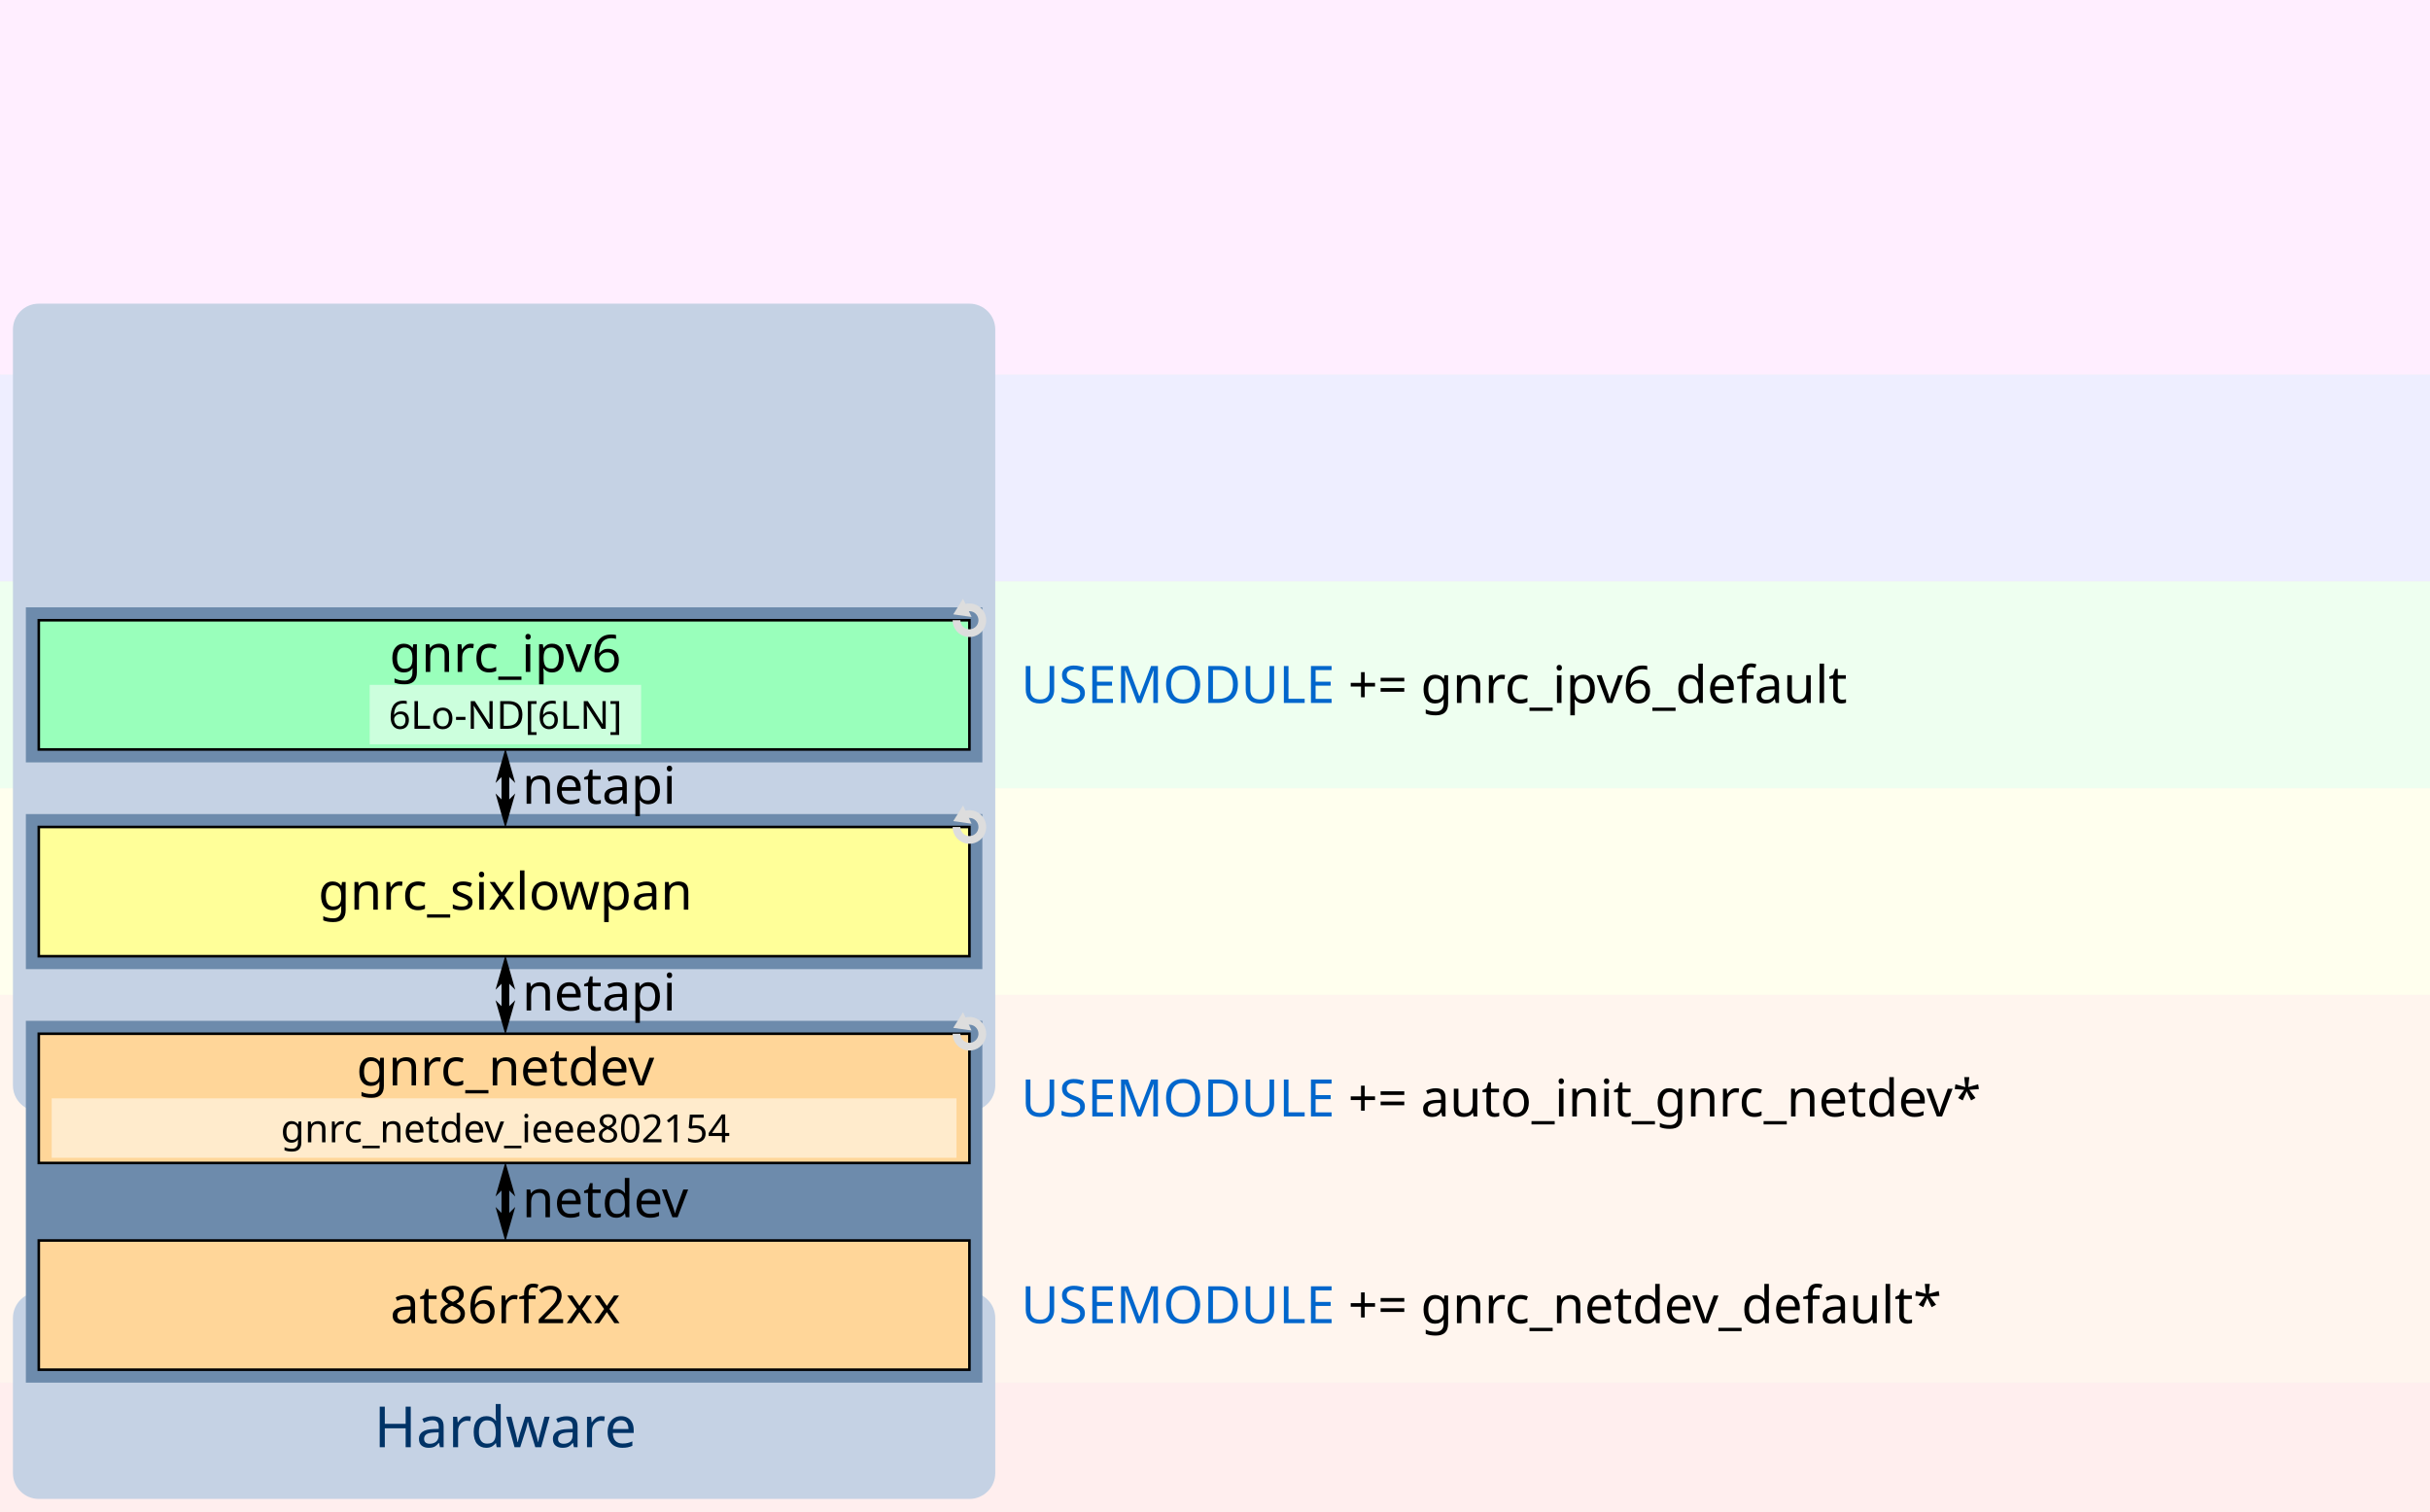
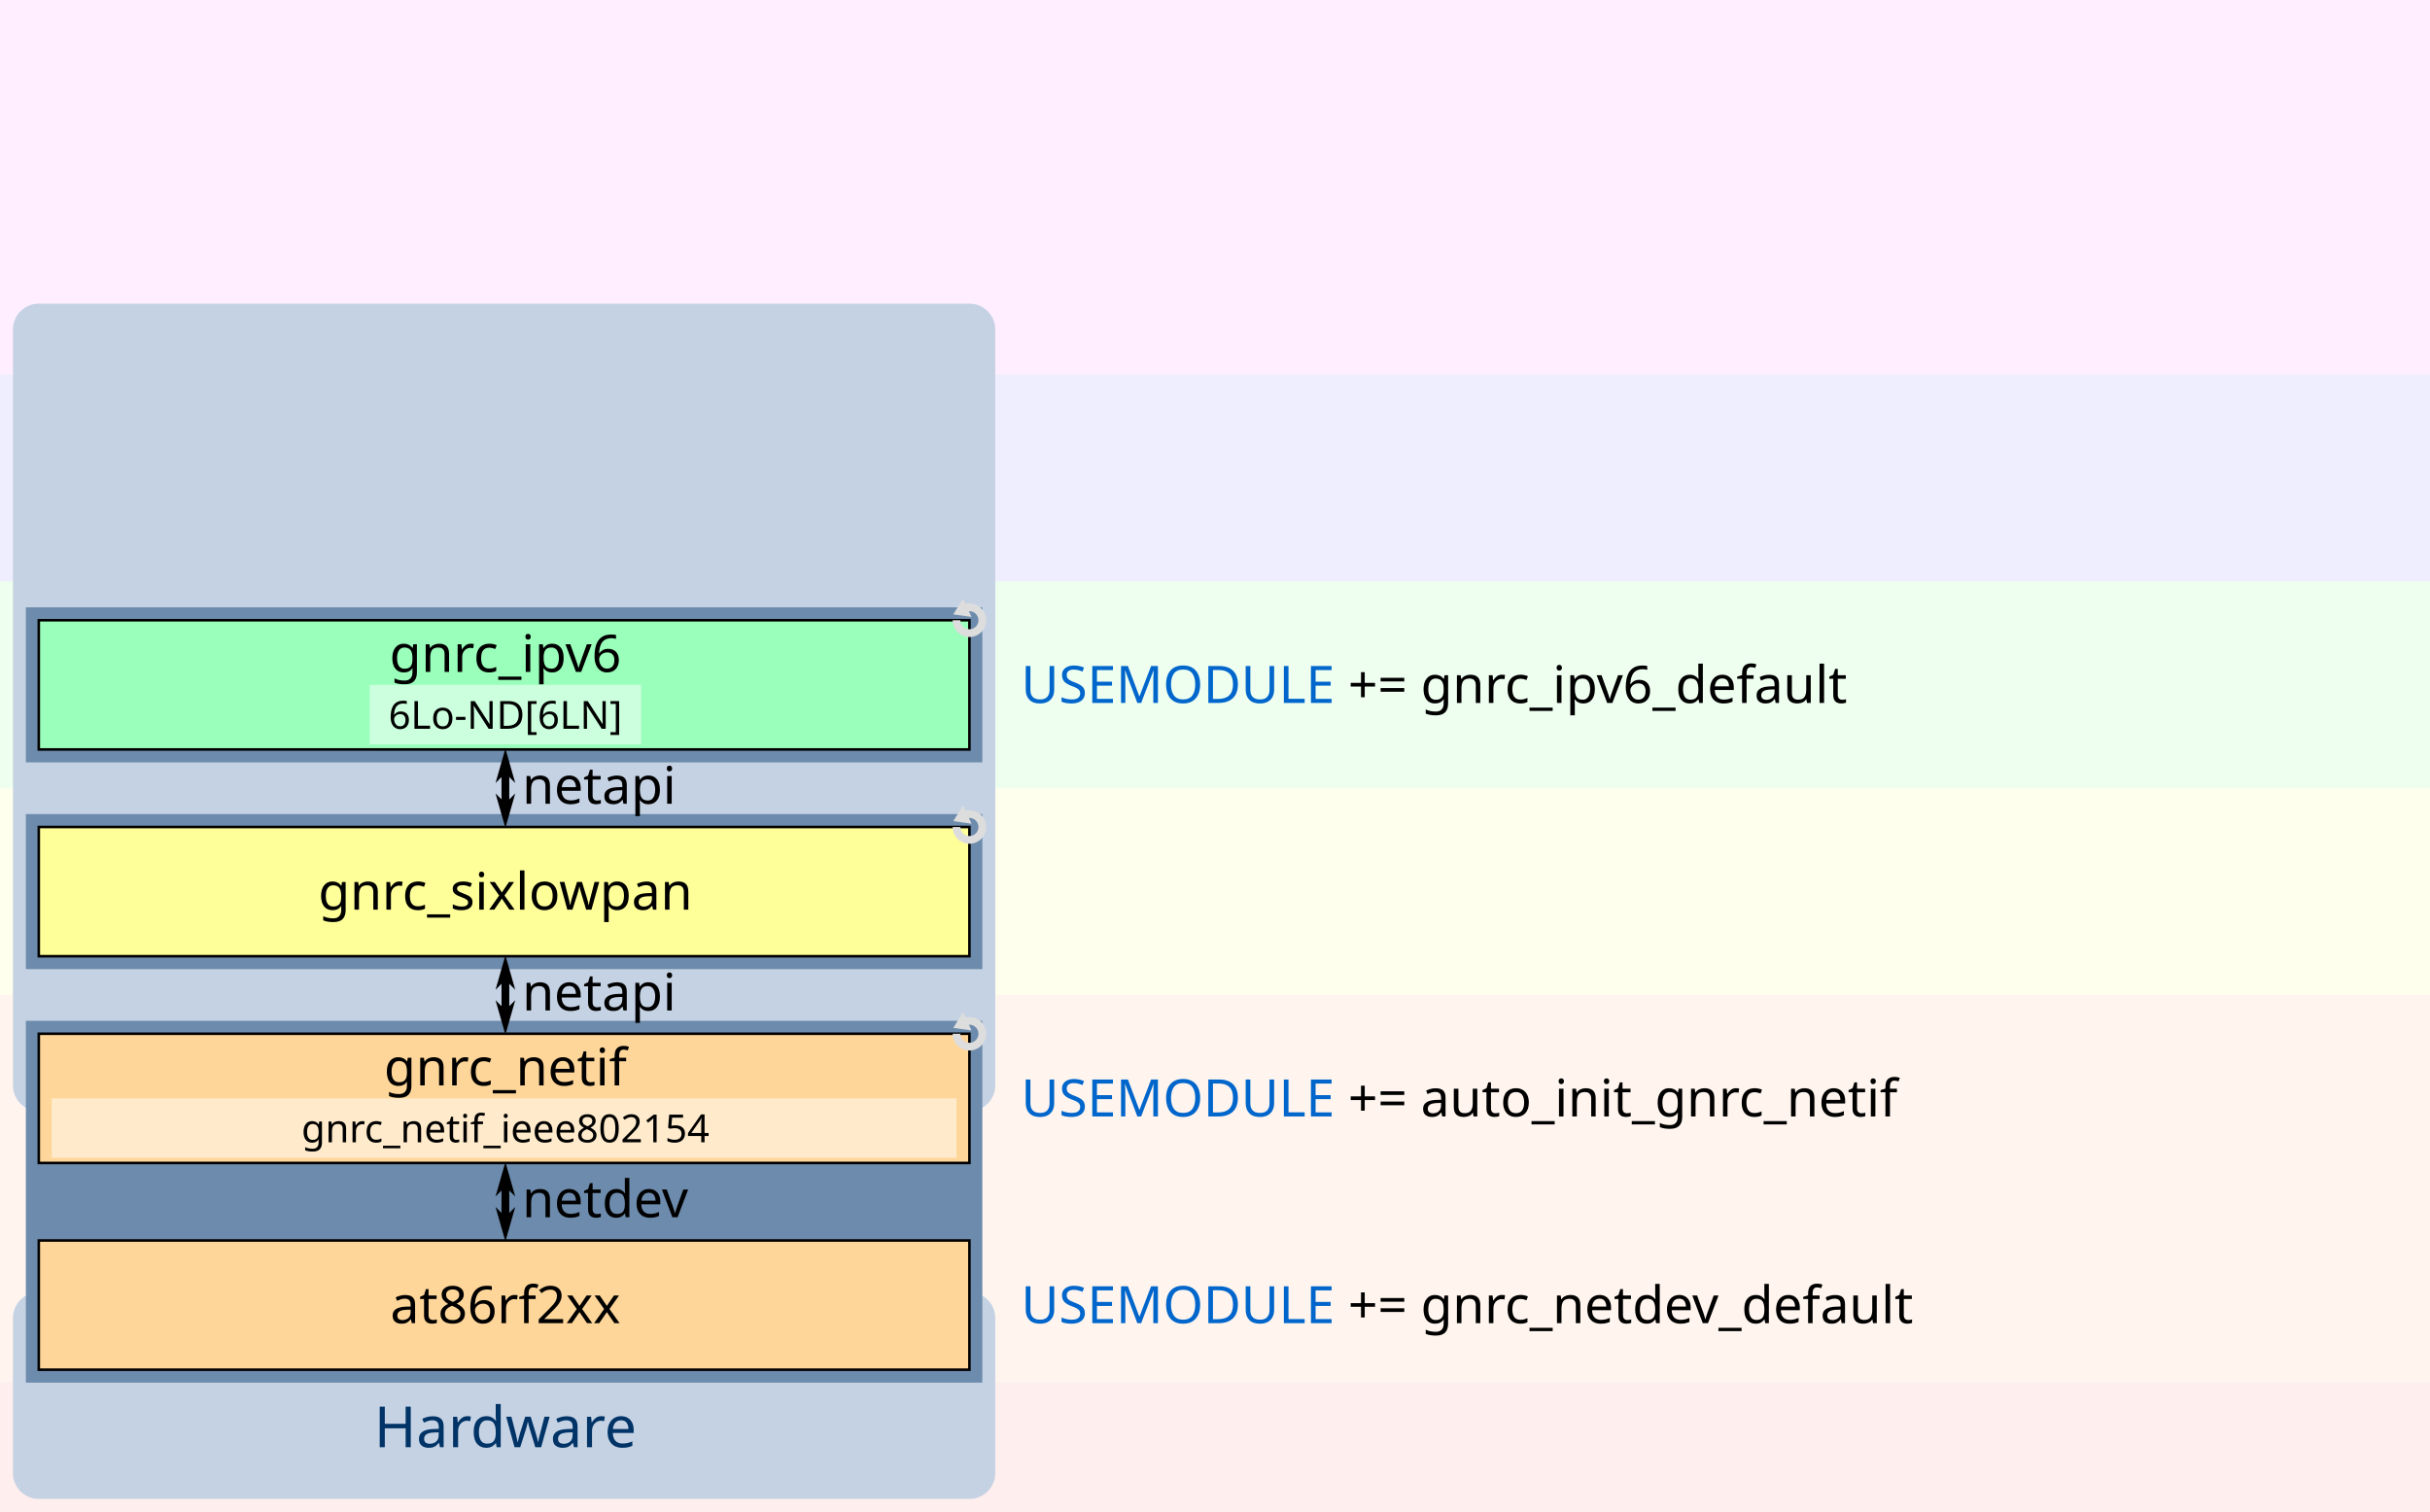
<svg xmlns="http://www.w3.org/2000/svg" version="1.1" width="110mm" height="68.457mm" viewBox="0 0 940 585">
  <defs>
    <style type="text/css">
        .modbox-text {
          line-height: 125%;
          fill: #000000;
          font-family: 'CMU Sans Serif';
          font-size: 20px;
          text-anchor: middle;
        }
        .submodbox-text {
          line-height: 125%;
          fill: #000000;
          font-family: 'CMU Sans Serif';
          font-size: 15px;
          text-anchor: middle;
        }
        .legend {
          fill: #000000;
          font-family: 'CMU Sans Serif';
          font-size: 22px;
          text-anchor: start;
          text-align: center;
        }
        .modbox {
          fill: #ffffff;
          stroke: #000000;
          stroke-miterlimit: 4;
          stroke-miterjoin: round;
          stroke-width: 1;
        }
        .submodbox {
          fill: #ffffff;
        }
        rect.thread {
          fill: #6D8BAC;
        }
        .outer-text {
          line-height: 125%;
          fill: #003366;
          font-family: 'CMU Sans Serif';
          font-size: 22px;
          text-anchor: middle;
        }
        .outer-text-netapi {
          line-height: 125%;
          fill: #000000;
          font-family: 'CMU Sans Serif';
          font-size: 20px;
          text-anchor: start;
        }
        .outer-stroke {
          fill: #C5D2E4;
          stroke: none;
        }
        #gnrc-detail-sock {
          fill: none;
          stroke: url(#outer-gradient-sock);
          stroke-linejoin: miter;
          stroke-miterlimit: 4;
          stroke-width: 3;
        }
        #gnrc-detail-netdev {
          fill: none;
          stroke: url(#outer-gradient-netdev);
          stroke-linejoin: miter;
          stroke-miterlimit: 4;
          stroke-width: 3;
        }
        .thread-marker {
          fill: none;
          stroke: #dddddd;
          marker-end: url(#thread-marker-end);
          stroke-width: 3;
        }
        .outer-stroke-dashed {
          fill: none;
          stroke: #000000;
          stroke-dasharray: 9, 9;
          stroke-linejoin: miter;
          stroke-miterlimit: 4;
          stroke-width: 3;
        }
        .outer-stroke-dotted {
          fill: none;
          stroke: #000000;
          stroke-dasharray: 1, 5;
          stroke-linejoin: miter;
          stroke-miterlimit: 4;
          stroke-width: 3;
        }
        .outer-stroke-arrow {
          fill: none;
          marker-start: url(#arrow-start);
          marker-end: url(#arrow-end);
          stroke: #000000;
          stroke-linejoin: miter;
          stroke-miterlimit: 4;
          stroke-width: 3;
        }
        .outer-arrow-head {
          fill: #000000;
          fill-rule: evenodd;
          stroke: #000000;
          stroke-width: 1pt;
        }
        .thread-marker-head {
          fill: #dddddd;
        }

        #gnrc-sock-box {
          fill: #ff99ff;
        }
        #gnrc-tcp-box,#gnrc-udp-box {
          fill: #9999ff;
        }
        #gnrc-ipv6-box {
          fill: #99ffbb;
        }
        #gnrc-ipv6 .submodbox {
          fill: #ccffdd;
        }
        #gnrc-6lo-box {
          fill: #ffff99;
        }
        .mac-box {
          fill: #ffd699;
        }
        .mac-group .submodbox {
          fill: #ffebcc;
        }
        .appl {
          fill: #ffeeff;
        }
        .tl {
          fill: #eeeeff;
        }
        .nl {
          fill: #eefff0;
        }
        .adpl {
          fill: #ffffee;
        }
        .ll {
          fill: #fff5ee;
        }
        .pl {
          fill: #ffeeee;
        }
        .codebox {
          line-height: 125%;
          fill: #000000;
          font-family: 'Source Code Pro';
          font-size: 20px;
          text-anchor: left;
        }
        .codebox .codebox-variable {
          line-height: 125%;
          fill: #0066cc;
          font-family: 'Source Code Pro';
          font-size: 20px;
          text-anchor: left;
        }
    </style>
    <linearGradient id="outer-gradient-sock" x1="0%" y1="0%" x2="0%" y2="100%">
      <stop style="stop-color: #000000; stop-opacity: 0;" offset="0" />
      <stop style="stop-color: #000000; stop-opacity: 0;" offset="0.1" />
      <stop style="stop-color: #000000; stop-opacity: 1;" offset="0.9" />
      <stop style="stop-color: #000000; stop-opacity: 1;" offset="1" />
    </linearGradient>
    <linearGradient id="outer-gradient-netdev" x1="0%" y1="0%" x2="0%" y2="100%">
      <stop style="stop-color: #000000; stop-opacity: 1;" offset="0" />
      <stop style="stop-color: #000000; stop-opacity: 1;" offset="0.1" />
      <stop style="stop-color: #000000; stop-opacity: 0;" offset="0.9" />
      <stop style="stop-color: #000000; stop-opacity: 0;" offset="1" />
    </linearGradient>
    <marker style="overflow: visible" id="arrow-start" orient="auto">
      <path class="outer-arrow-head" d="M 0,0 5,-5 -12.5,0 5,5 0,0 z" transform="matrix(0.2,0,0,0.2,1.2,0)" />
    </marker>
    <marker style="overflow: visible" id="arrow-end" orient="auto">
      <path class="outer-arrow-head" d="M 0,0 5,-5 -12.5,0 5,5 0,0 z" transform="matrix(-0.2,0,0,-0.2,-1.2,0)" />
    </marker>
    <marker style="overflow: visible" id="thread-marker-end" orient="auto">
      <path class="thread-marker-head" d="M 1,0 -1,1.3 -1,-1.3 z" transform="rotate(20)" />
    </marker>
  </defs>
  <rect class="appl" x="0" y="0" width="1500" height="145" />
  <rect class="tl" x="0" y="145" width="1500" height="80" />
  <rect class="nl" x="0" y="225" width="1500" height="80" />
  <rect class="adpl" x="0" y="305" width="1500" height="80" />
  <rect class="ll" x="0" y="385" width="1500" height="150" />
  <rect class="pl" x="0" y="535" width="1500" height="80" />
  <g id="gnrc-detail" transform="translate(5,0)">
    <g id="gnrc-detail-gnrc" transform="translate(0,80)">
      <rect id="sys-net-border" class="outer-stroke" x="0" y="37.5" width="380" height="312.5" rx="10" ry="10" />
      <rect id="hardware-border-box" class="outer-stroke" x="0" y="420" width="380" height="80" rx="10" ry="10" />
      <rect id="hardware-ipv6-thread-box" class="thread" x="5" y="315" width="370" height="140" />
      <rect id="gnrc-ipv6-thread" class="thread" x="5" y="155" width="370" height="60" />
      <rect id="gnrc-6lo-thread" class="thread" x="5" y="235" width="370" height="60" />
      <g id="gnrc-ipv6" class="thread">
        <rect id="gnrc-ipv6-box" class="modbox" x="10" y="160" width="360" height="50">
        </rect>
        <text id="gnrc-ipv6-label" class="modbox-text" x="190.5" y="180">
          <tspan>gnrc_ipv6</tspan>
        </text>
        <rect class="submodbox" x="138" y="185" width="105" height="23" />
        <text id="gnrc-ndp-router-label" class="submodbox-text" x="190.5" y="202">
          <tspan>6Lo-ND[6LN]</tspan>
        </text>
        <path class="thread-marker" d="M 365 160 a 5 5 0 1 0 1.464 -3.536" />
      </g>
      <g id="hardware-border">
        <text id="hardware-border-label" class="outer-text" x="190.5" y="480">
          <tspan>Hardware</tspan>
        </text>
      </g>
      <g id="netapi-ipv6-6lo">
        <path id="netapi-ipv6-6lo-arrow" d="m 190.5,215 0,20" class="outer-stroke-arrow" />
        <text id="netapi-ipv6-6lo-label" class="outer-text-netapi" x="197" y="231">
          <tspan>netapi</tspan>
        </text>
      </g>
      <g id="gnrc-6lo" class="thread">
        <rect id="gnrc-6lo-box" class="modbox" x="10" y="240" width="360" height="50" />
        <text id="gnrc-6lo-label" class="modbox-text" x="190.5" y="272">
          <tspan>gnrc_sixlowpan</tspan>
        </text>
        <path class="thread-marker" d="M 365 240 a 5 5 0 1 0 1.464 -3.536" />
      </g>
-       <g id="netapi-6lo-netdev">
-         <path id="netapi-6lo-netdev-arrow" d="m 190.5,295 0,20" class="outer-stroke-arrow" />
-         <text id="netapi-6lo-netdev-label" class="outer-text-netapi" x="197" y="311">
+       <g id="netapi-6lo-netif">
+         <path id="netapi-6lo-netif-arrow" d="m 190.5,295 0,20" class="outer-stroke-arrow" />
+         <text id="netapi-6lo-netif-label" class="outer-text-netapi" x="197" y="311">
          <tspan>netapi</tspan>
        </text>
      </g>
      <g id="gnrc-netdev-ipv6" class="mac-group">
        <rect id="netdev-ipv6-mac-box" class="modbox mac-box" x="10" y="320" width="360" height="50" />
        <text id="netdev-ipv6-mac-label" class="modbox-text" x="190.5" y="340">
-           <tspan>gnrc_netdev</tspan>
+           <tspan>gnrc_netif</tspan>
        </text>
        <rect class="submodbox" x="15" y="345" width="350" height="23" />
        <text id="gnrc-netdev-eth-label" class="submodbox-text" x="190.5" y="362">
-           <tspan>gnrc_netdev_ieee802154</tspan>
+           <tspan>gnrc_netif_ieee802154</tspan>
        </text>
        <path class="thread-marker" d="M 365 320 a 5 5 0 1 0 1.464 -3.536" />
        <path id="netdev-ipv6-arrow" d="m 190.5,375 0,20" class="outer-stroke-arrow" />
        <text id="netdev-ipv6-label" class="outer-text-netapi" x="197" y="391">
          <tspan>netdev</tspan>
        </text>
        <rect id="netdev-ipv6-drive-box" class="modbox mac-box" x="10" y="400" width="360" height="50" />
        <text id="netdev-ipv6-driver-label" class="modbox-text" x="190.5" y="432">
          <tspan>at86rf2xx</tspan>
        </text>
      </g>
    </g>
    <g class="codebox">
      <text x="390" y="272" id="make-gnrc_ipv6">
        <tspan class="codebox-variable">USEMODULE</tspan> += gnrc_ipv6_default</text>
      <text x="390" y="432" id="make-auto_init_gnrc_netdev">
-         <tspan class="codebox-variable">USEMODULE</tspan> += auto_init_gnrc_netdev*</text>
+         <tspan class="codebox-variable">USEMODULE</tspan> += auto_init_gnrc_netif</text>
      <text x="390" y="512" id="make-auto_init_gnrc_netdev">
-         <tspan class="codebox-variable">USEMODULE</tspan> += gnrc_netdev_default*</text>
+         <tspan class="codebox-variable">USEMODULE</tspan> += gnrc_netdev_default</text>
    </g>
  </g>
</svg>
